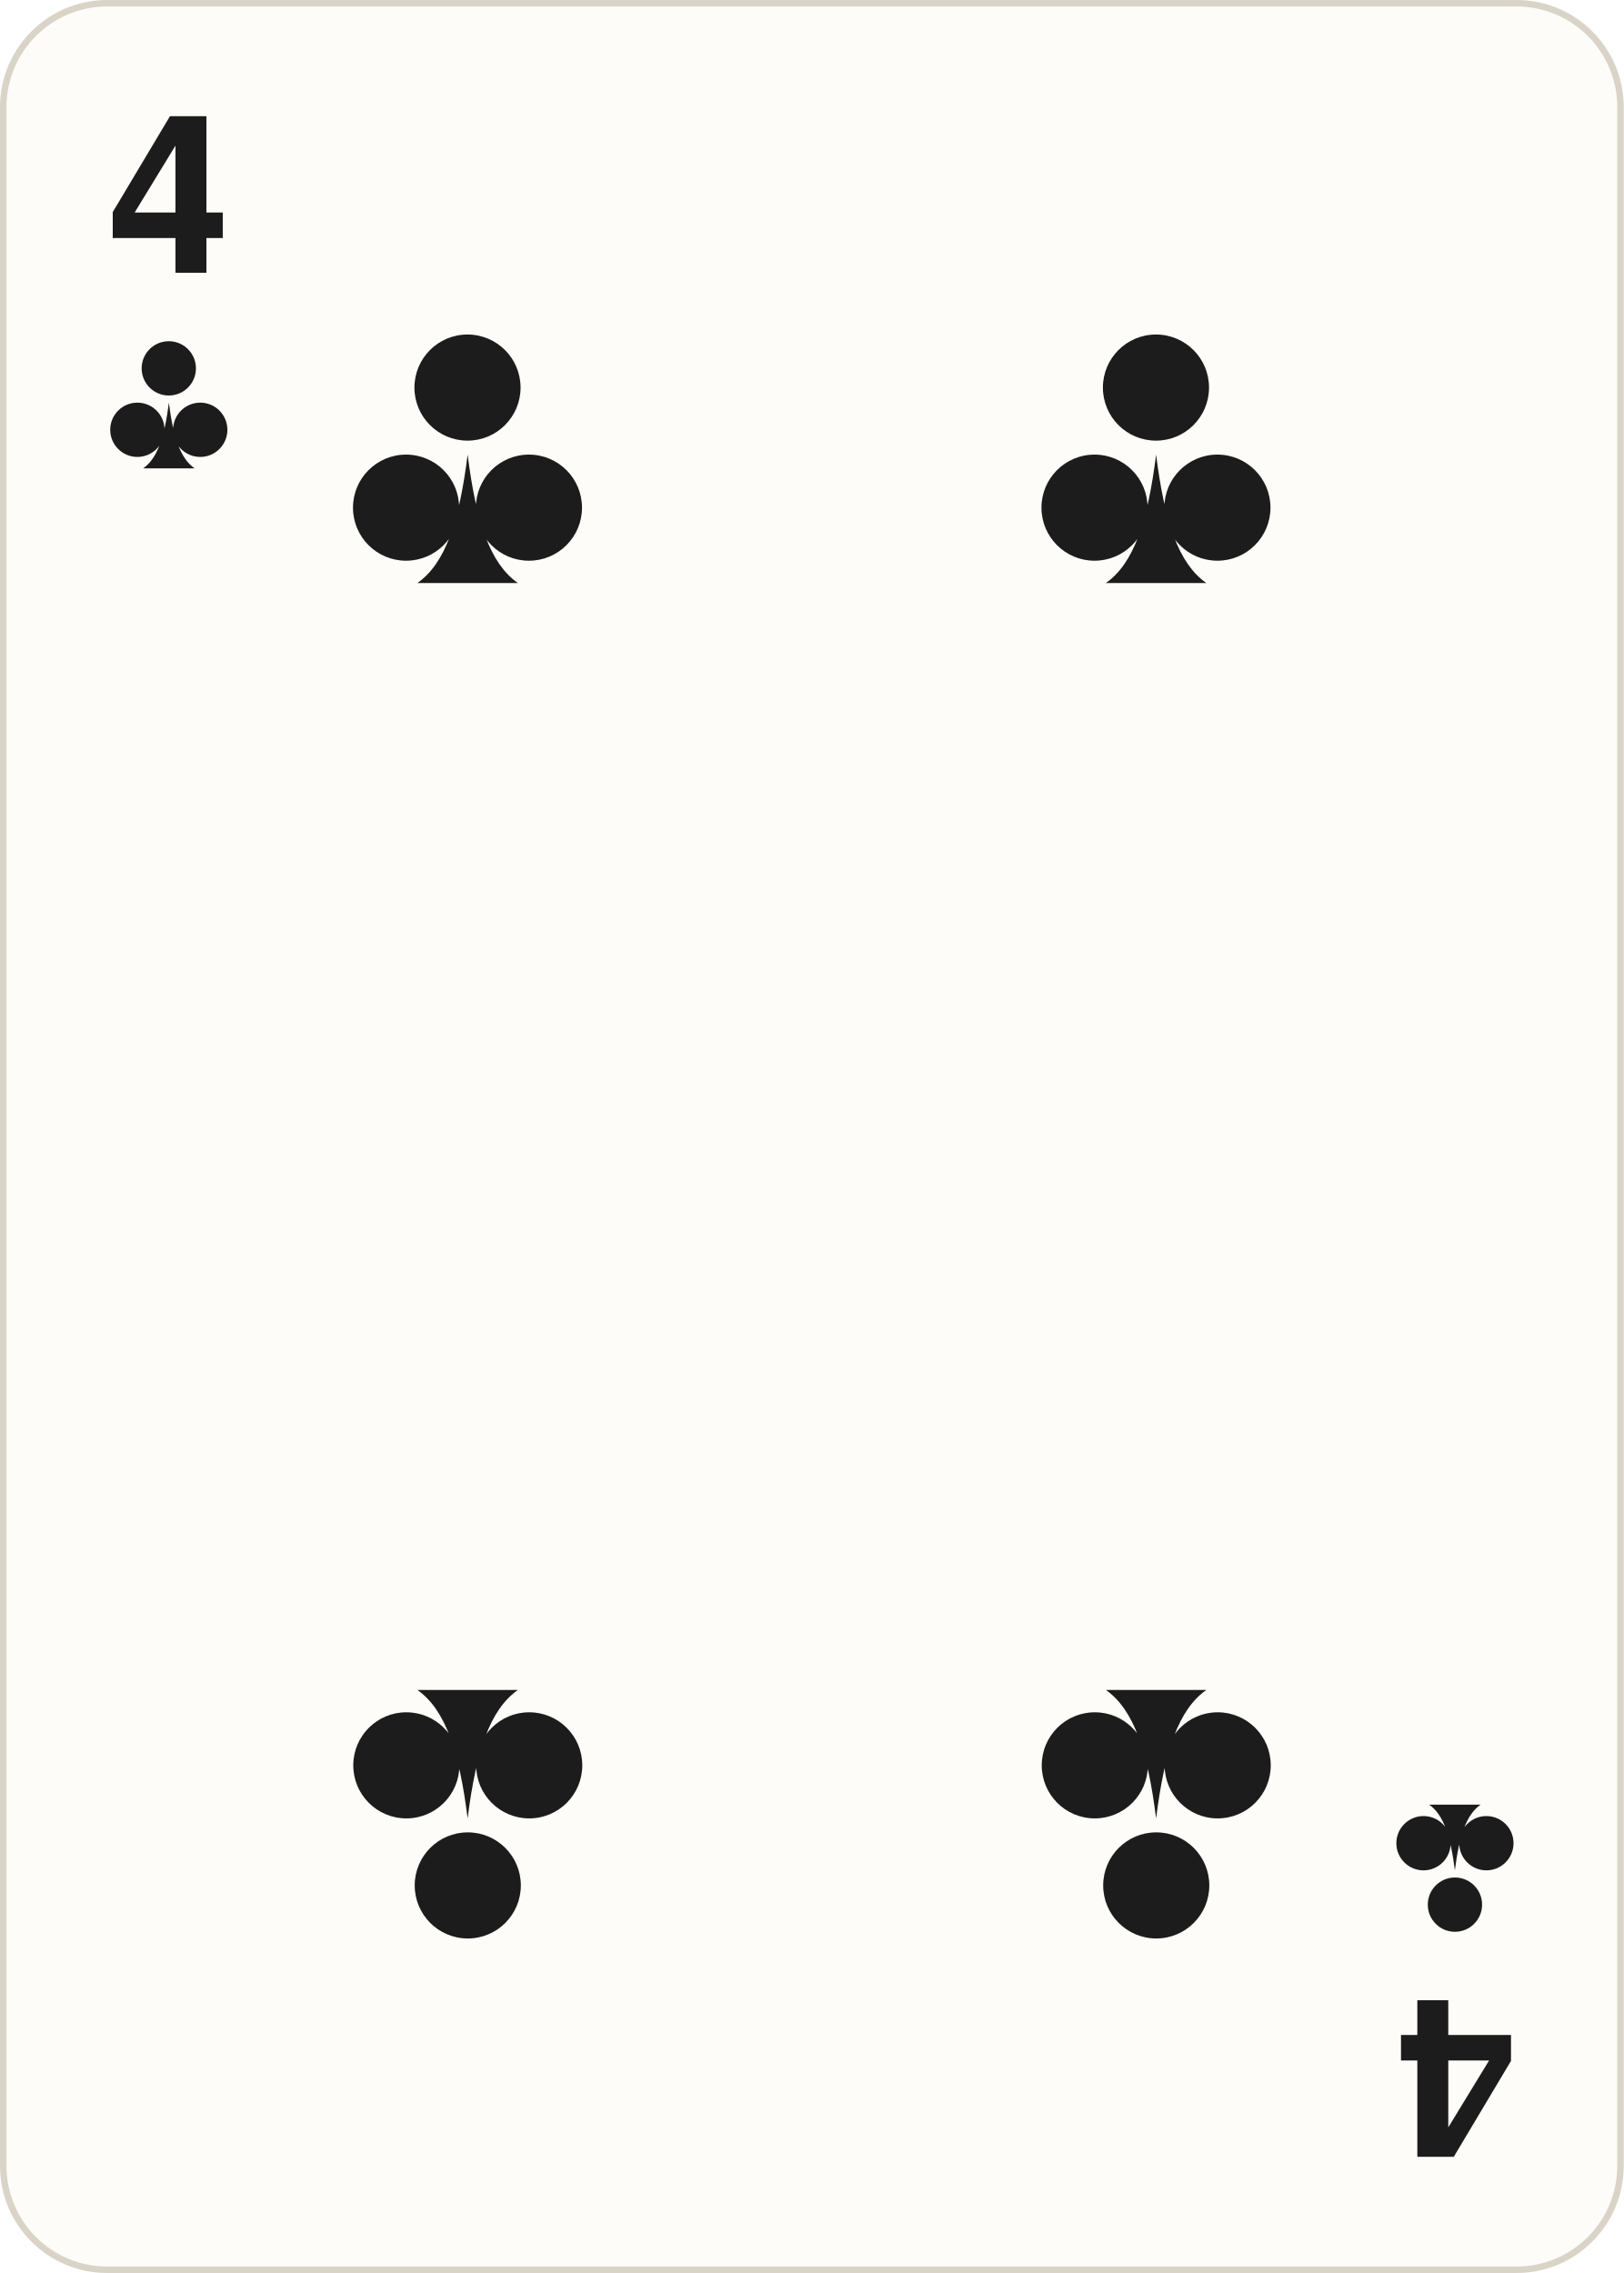
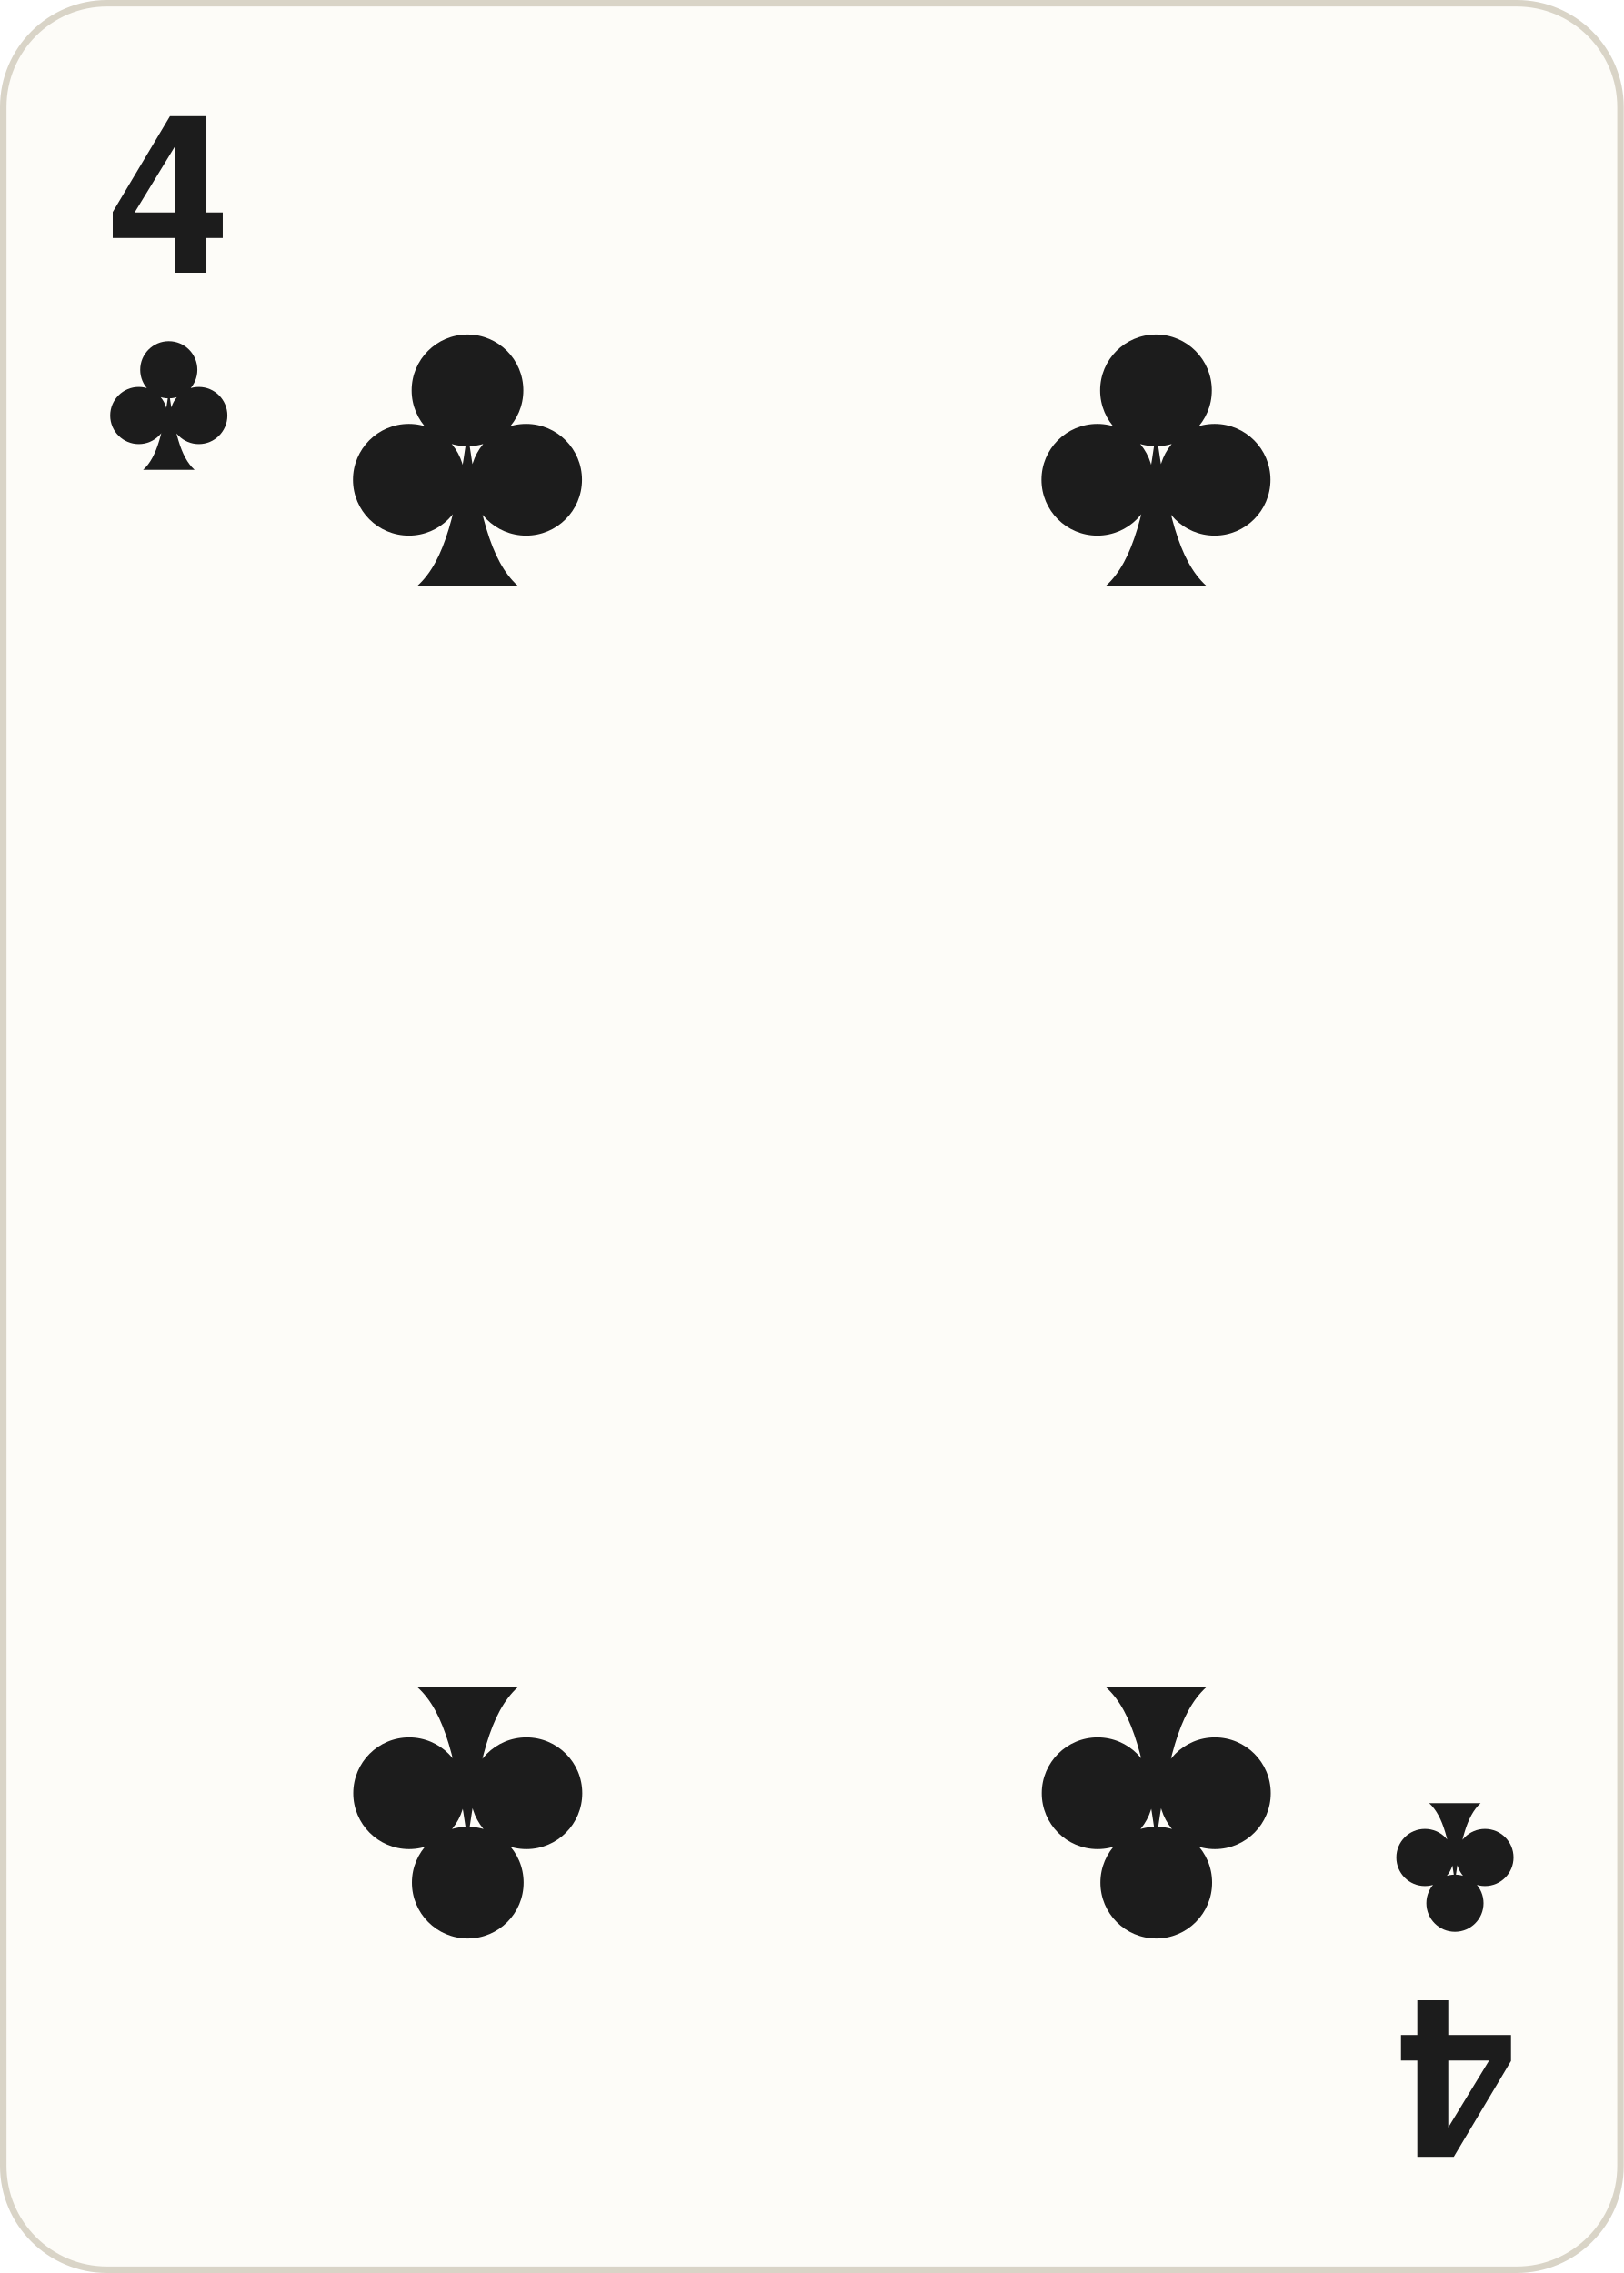
<svg xmlns="http://www.w3.org/2000/svg" viewBox="0 0 250 350" width="250" height="350">
  <rect x="0.5" y="0.5" width="249" height="349" rx="16" fill="#fdfcf8" stroke="#d9d4c7" stroke-width="1" />
  <text x="26" y="42" font-size="34" font-weight="700" text-anchor="middle" fill="#1c1c1c" font-family="Helvetica Neue, Helvetica, Arial, sans-serif">4</text>
-   <path d="M50,7 A19,19 0 1 1 49.9,7 Z M28,50 A19,19 0 1 1 27.9,50 Z M72,50 A19,19 0 1 1 71.9,50 Z M50,50 C53,74 58,89 68,96 L32,96 C42,89 47,74 50,50 Z" fill="#1c1c1c" transform="translate(26.0,62.0) scale(0.22) translate(-50,-50)" />
+   <path d="M50,7 A20,20 0 1 1 49.9,7 Z M29,39 A20,20 0 1 1 28.9,39 Z M71,39 A20,20 0 1 1 70.9,39 Z M50,42 C54,70 58,88 68,97 L32,97 C42,88 46,70 50,42 Z" fill="#1c1c1c" transform="translate(26.0,62.0) scale(0.22) translate(-50,-50)" />
  <g transform="rotate(180 125.0 175.0)">
    <text x="26" y="42" font-size="34" font-weight="700" text-anchor="middle" fill="#1c1c1c" font-family="Helvetica Neue, Helvetica, Arial, sans-serif">4</text>
-     <path d="M50,7 A19,19 0 1 1 49.9,7 Z M28,50 A19,19 0 1 1 27.9,50 Z M72,50 A19,19 0 1 1 71.9,50 Z M50,50 C53,74 58,89 68,96 L32,96 C42,89 47,74 50,50 Z" fill="#1c1c1c" transform="translate(26.0,62.0) scale(0.22) translate(-50,-50)" />
+     <path d="M50,7 A20,20 0 1 1 49.9,7 Z M29,39 A20,20 0 1 1 28.9,39 Z M71,39 A20,20 0 1 1 70.9,39 Z M50,42 C54,70 58,88 68,97 L32,97 C42,88 46,70 50,42 Z" fill="#1c1c1c" transform="translate(26.0,62.0) scale(0.22) translate(-50,-50)" />
  </g>
-   <path d="M50,7 A19,19 0 1 1 49.9,7 Z M28,50 A19,19 0 1 1 27.9,50 Z M72,50 A19,19 0 1 1 71.9,50 Z M50,50 C53,74 58,89 68,96 L32,96 C42,89 47,74 50,50 Z" fill="#1c1c1c" transform="translate(72.0,70.0) scale(0.43) translate(-50,-50)" />
-   <path d="M50,7 A19,19 0 1 1 49.9,7 Z M28,50 A19,19 0 1 1 27.9,50 Z M72,50 A19,19 0 1 1 71.9,50 Z M50,50 C53,74 58,89 68,96 L32,96 C42,89 47,74 50,50 Z" fill="#1c1c1c" transform="translate(178.0,70.0) scale(0.43) translate(-50,-50)" />
-   <path d="M50,7 A19,19 0 1 1 49.9,7 Z M28,50 A19,19 0 1 1 27.9,50 Z M72,50 A19,19 0 1 1 71.9,50 Z M50,50 C53,74 58,89 68,96 L32,96 C42,89 47,74 50,50 Z" fill="#1c1c1c" transform="translate(72.0,280.0) rotate(180) scale(0.43) translate(-50,-50)" />
-   <path d="M50,7 A19,19 0 1 1 49.9,7 Z M28,50 A19,19 0 1 1 27.9,50 Z M72,50 A19,19 0 1 1 71.9,50 Z M50,50 C53,74 58,89 68,96 L32,96 C42,89 47,74 50,50 Z" fill="#1c1c1c" transform="translate(178.0,280.0) rotate(180) scale(0.43) translate(-50,-50)" />
+   <path d="M50,7 A20,20 0 1 1 49.9,7 Z M29,39 A20,20 0 1 1 28.9,39 Z M71,39 A20,20 0 1 1 70.9,39 Z M50,42 C54,70 58,88 68,97 L32,97 C42,88 46,70 50,42 Z" fill="#1c1c1c" transform="translate(72.0,70.0) scale(0.43) translate(-50,-50)" />
+   <path d="M50,7 A20,20 0 1 1 49.9,7 Z M29,39 A20,20 0 1 1 28.9,39 Z M71,39 A20,20 0 1 1 70.9,39 Z M50,42 C54,70 58,88 68,97 L32,97 C42,88 46,70 50,42 Z" fill="#1c1c1c" transform="translate(178.0,70.0) scale(0.43) translate(-50,-50)" />
+   <path d="M50,7 A20,20 0 1 1 49.9,7 Z M29,39 A20,20 0 1 1 28.9,39 Z M71,39 A20,20 0 1 1 70.9,39 Z M50,42 C54,70 58,88 68,97 L32,97 C42,88 46,70 50,42 Z" fill="#1c1c1c" transform="translate(72.0,280.0) rotate(180) scale(0.43) translate(-50,-50)" />
+   <path d="M50,7 A20,20 0 1 1 49.9,7 Z M29,39 A20,20 0 1 1 28.9,39 Z M71,39 A20,20 0 1 1 70.9,39 Z M50,42 C54,70 58,88 68,97 L32,97 C42,88 46,70 50,42 Z" fill="#1c1c1c" transform="translate(178.0,280.0) rotate(180) scale(0.43) translate(-50,-50)" />
</svg>
